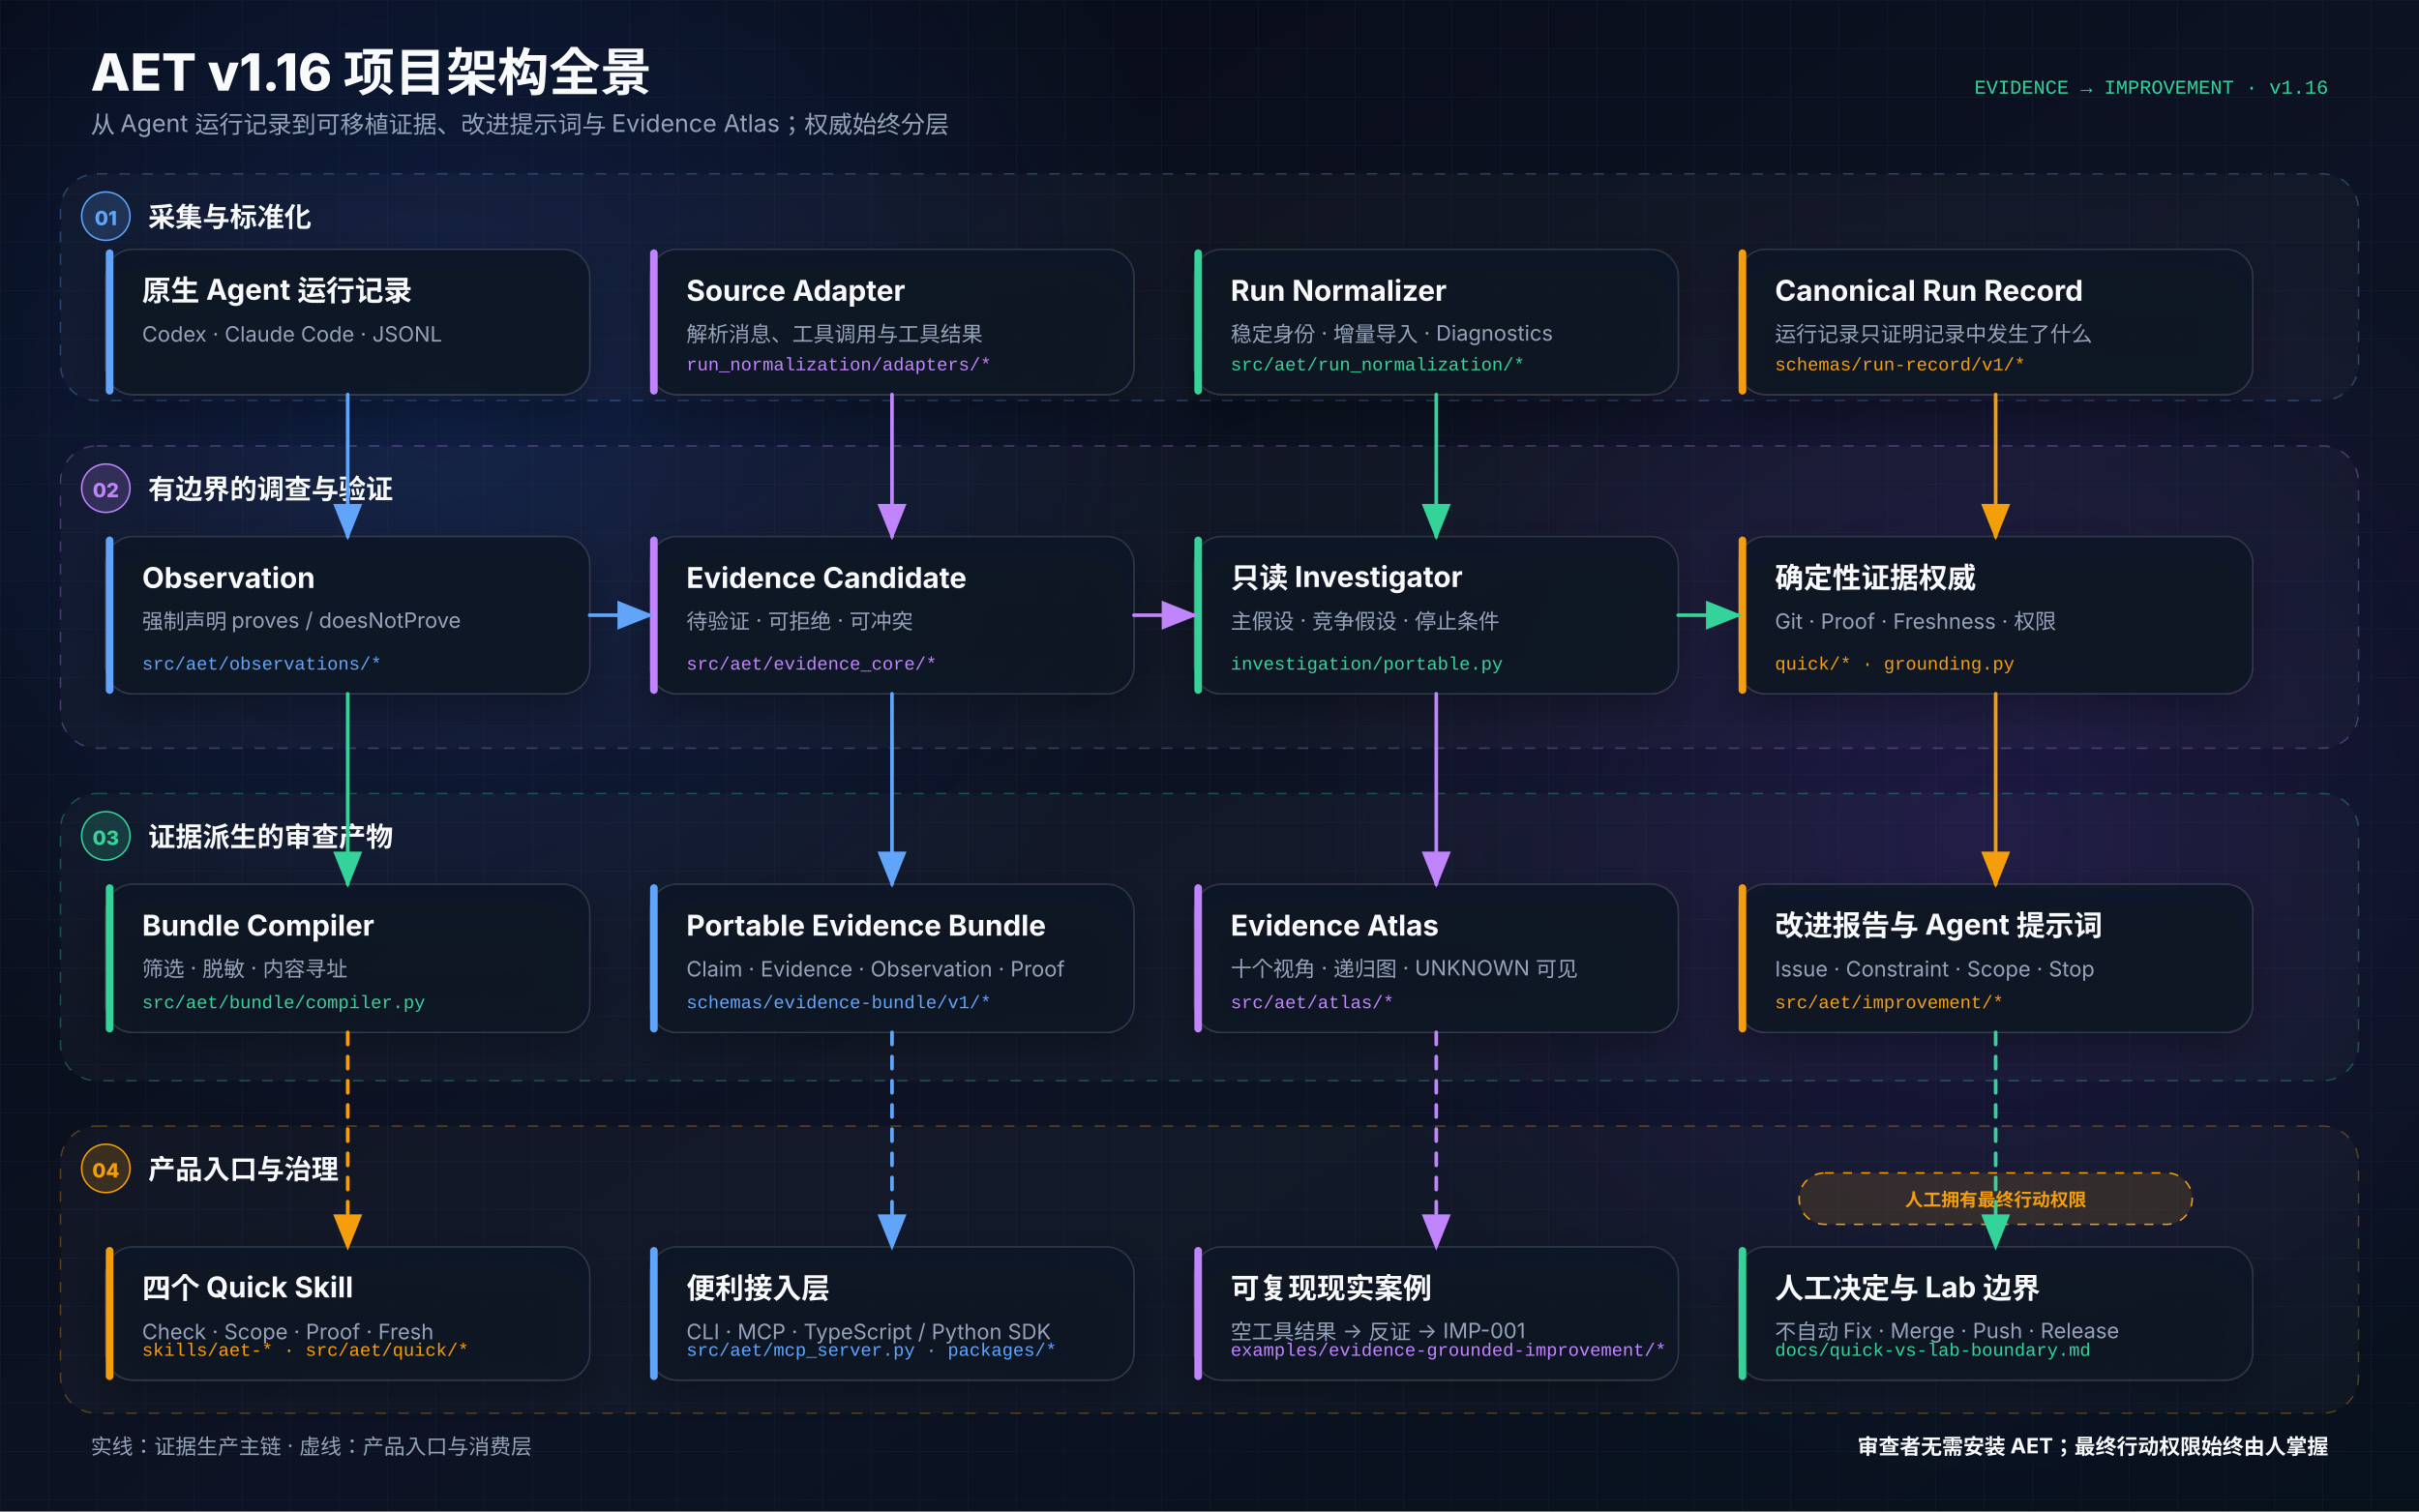
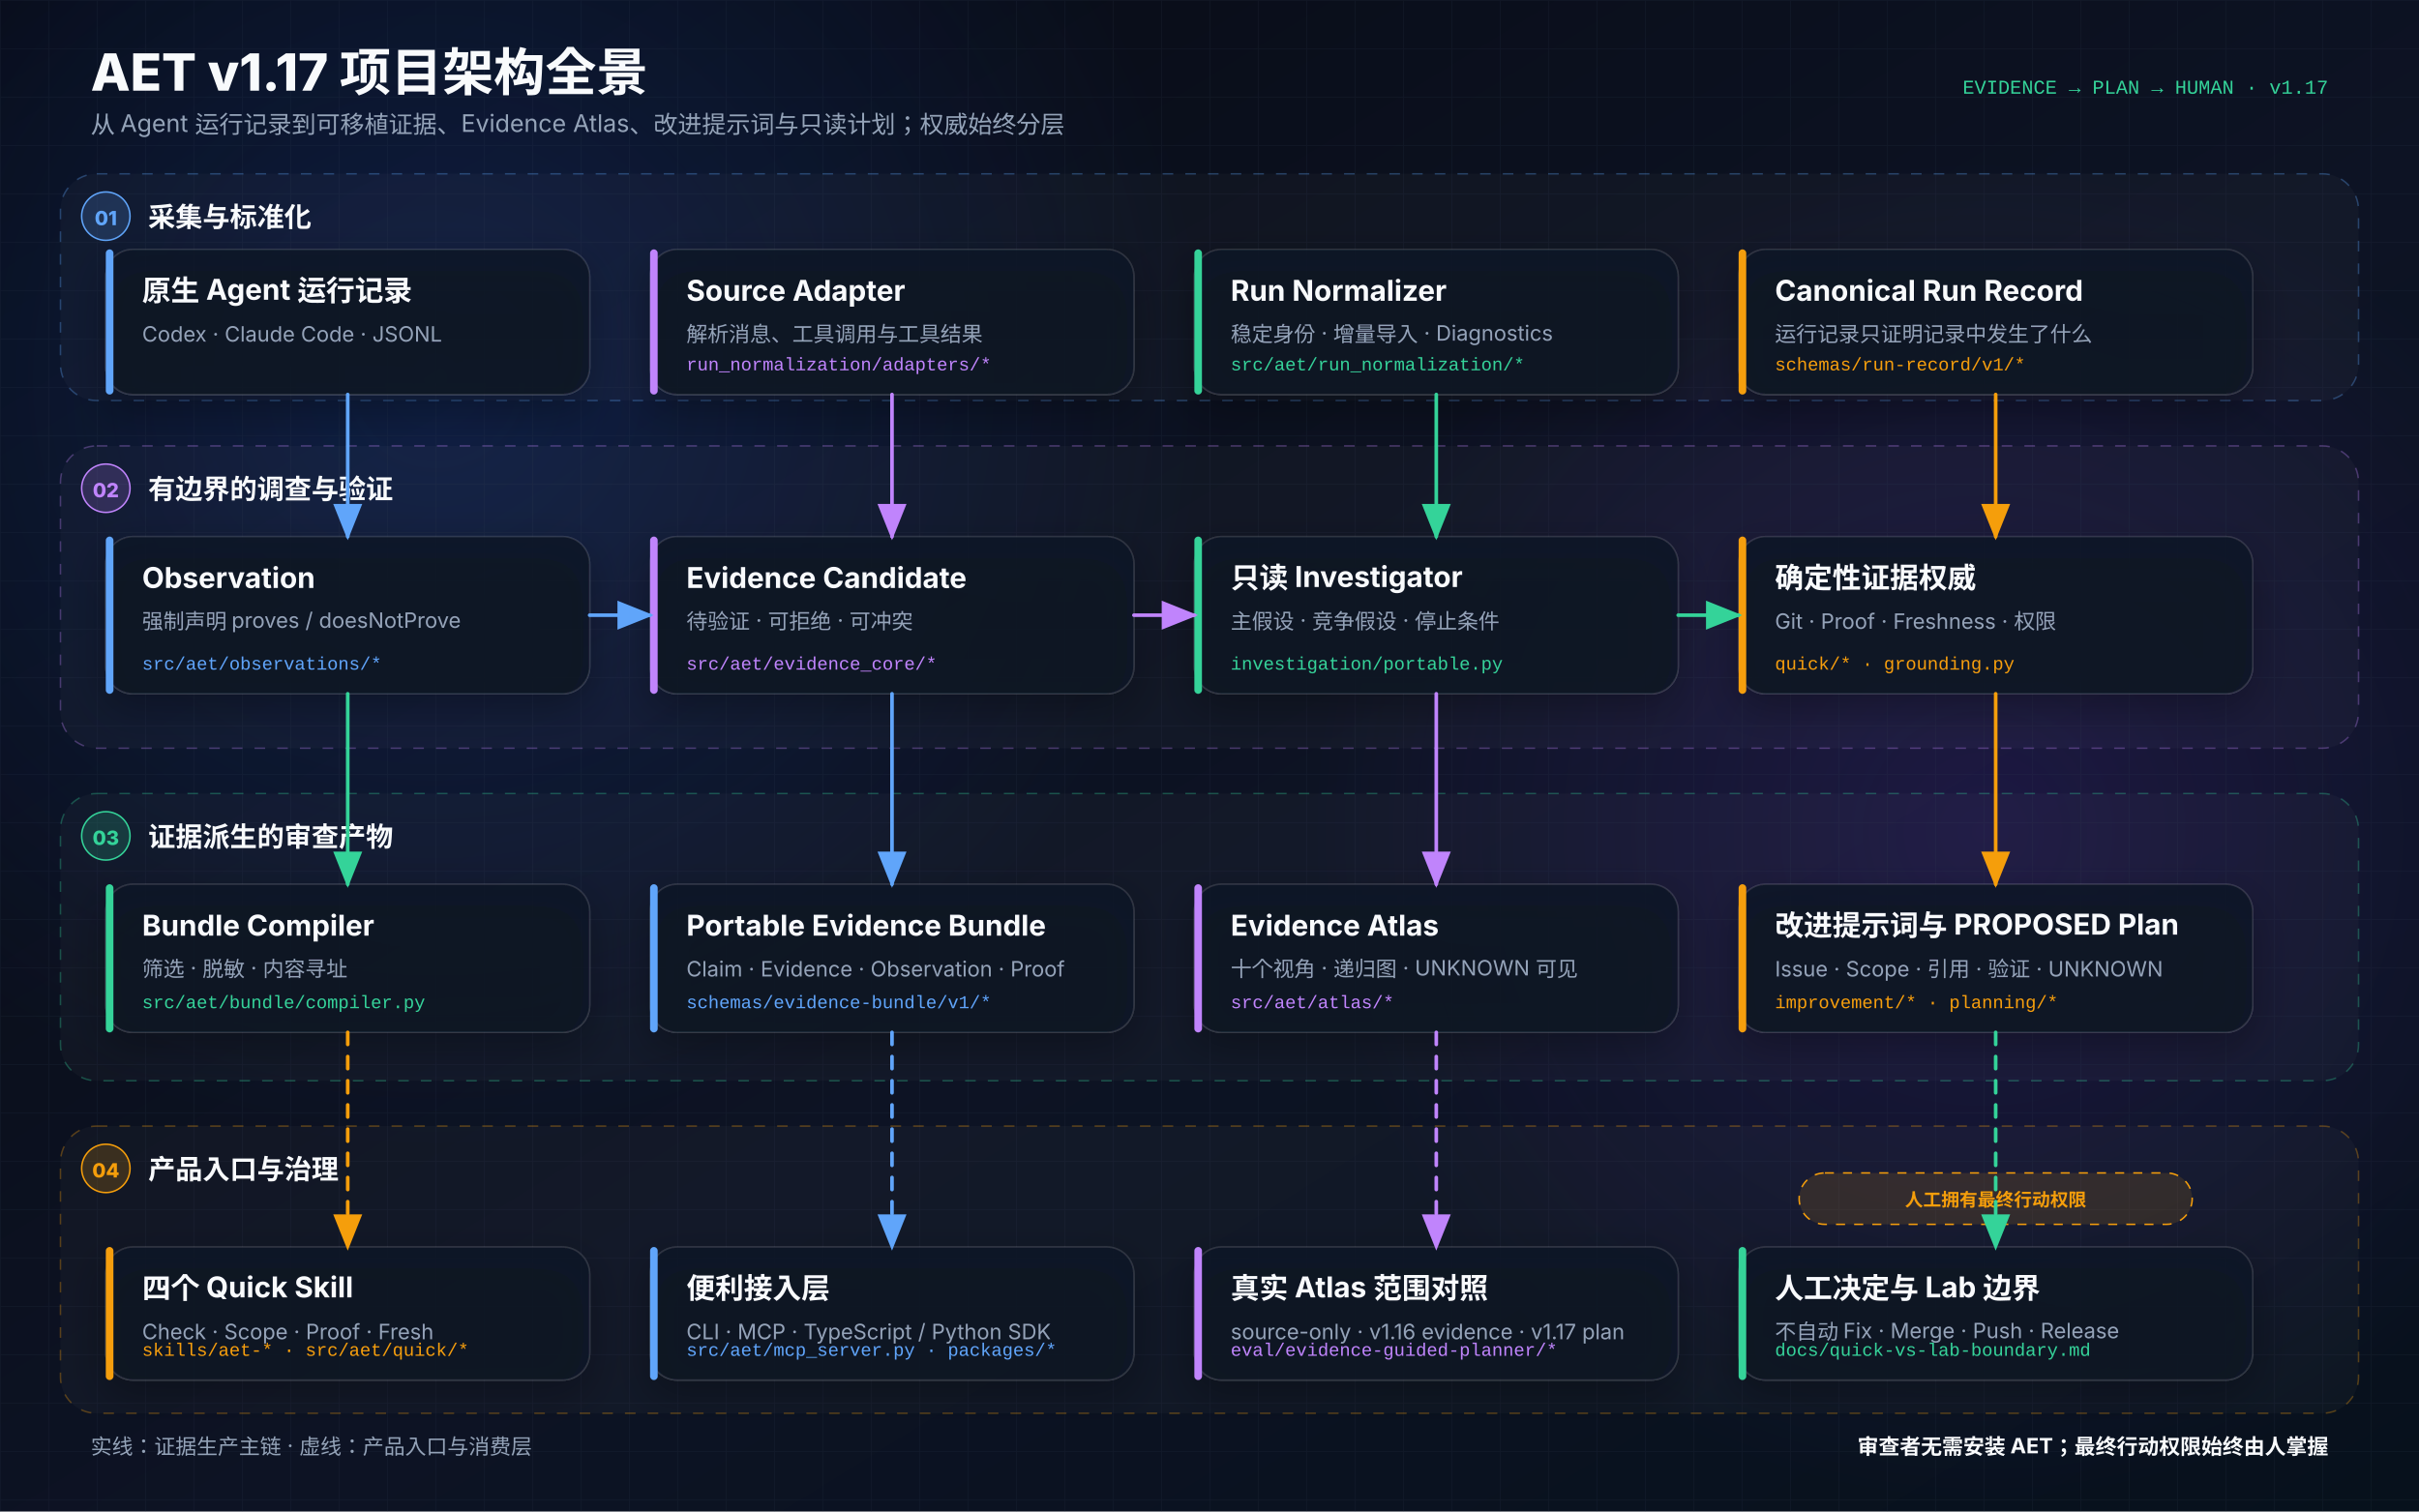
- <svg xmlns="http://www.w3.org/2000/svg" width="1600" height="1000" viewBox="0 0 1600 1000" role="img" aria-label="AET v1.16 项目架构全景">
+ <svg xmlns="http://www.w3.org/2000/svg" width="1600" height="1000" viewBox="0 0 1600 1000" role="img" aria-label="AET v1.17 项目架构全景">
  <defs>
    <linearGradient id="bg" x1="0" y1="0" x2="1" y2="1">
      <stop stop-color="#070a12" />
      <stop offset=".55" stop-color="#0d1324" />
      <stop offset="1" stop-color="#07111c" />
    </linearGradient>
    <radialGradient id="blueGlow">
      <stop stop-color="#2563eb" stop-opacity=".20" />
      <stop offset="1" stop-color="#2563eb" stop-opacity="0" />
    </radialGradient>
    <radialGradient id="purpleGlow">
      <stop stop-color="#7c3aed" stop-opacity=".16" />
      <stop offset="1" stop-color="#7c3aed" stop-opacity="0" />
    </radialGradient>
    <pattern id="grid" width="32" height="32" patternUnits="userSpaceOnUse">
      <path d="M32 0H0V32" fill="none" stroke="#334155" stroke-opacity=".18" />
    </pattern>
    <filter id="shadow" x="-30%" y="-30%" width="160%" height="160%">
      <feDropShadow dx="0" dy="10" stdDeviation="14" flood-color="#000" flood-opacity=".35" />
    </filter>
    <filter id="softGlow" x="-50%" y="-50%" width="200%" height="200%">
      <feGaussianBlur stdDeviation="5" result="b" />
      <feMerge>
        <feMergeNode in="b" />
        <feMergeNode in="SourceGraphic" />
      </feMerge>
    </filter>
    <marker id="arrowBlue" markerWidth="10" markerHeight="8" refX="9" refY="4" orient="auto">
      <path d="M0 0L10 4L0 8Z" fill="#60a5fa" />
    </marker>
    <marker id="arrowPurple" markerWidth="10" markerHeight="8" refX="9" refY="4" orient="auto">
      <path d="M0 0L10 4L0 8Z" fill="#c084fc" />
    </marker>
    <marker id="arrowGreen" markerWidth="10" markerHeight="8" refX="9" refY="4" orient="auto">
      <path d="M0 0L10 4L0 8Z" fill="#34d399" />
    </marker>
    <marker id="arrowAmber" markerWidth="10" markerHeight="8" refX="9" refY="4" orient="auto">
      <path d="M0 0L10 4L0 8Z" fill="#f59e0b" />
    </marker>
    <style>text{font-family:Inter,-apple-system,BlinkMacSystemFont,"Segoe UI","PingFang SC","Microsoft YaHei",sans-serif}.mono{font-family:"SFMono-Regular",Consolas,"Liberation Mono",monospace}</style>
  </defs>
  <rect width="1600" height="1000" fill="url(#bg)" />
  <circle data-graph-role="decoration" data-owner="canvas" cx="288" cy="250" r="512" fill="url(#blueGlow)" />
  <circle data-graph-role="decoration" data-owner="canvas" cx="1312" cy="550" r="448" fill="url(#purpleGlow)" />
  <rect width="1600" height="1000" fill="url(#grid)" />
-   <text x="60" y="60" font-size="34" font-weight="800" fill="#f8fafc">AET v1.16 项目架构全景</text>
-   <text x="60" y="88" font-size="16" fill="#94a3b8">从 Agent 运行记录到可移植证据、改进提示词与 Evidence Atlas；权威始终分层</text>
-   <text x="1540" y="62" text-anchor="end" class="mono" font-size="13" fill="#34d399">EVIDENCE → IMPROVEMENT · v1.16</text>
+   <text x="60" y="60" font-size="34" font-weight="800" fill="#f8fafc">AET v1.17 项目架构全景</text>
+   <text x="60" y="88" font-size="16" fill="#94a3b8">从 Agent 运行记录到可移植证据、Evidence Atlas、改进提示词与只读计划；权威始终分层</text>
+   <text x="1540" y="62" text-anchor="end" class="mono" font-size="13" fill="#34d399">EVIDENCE → PLAN → HUMAN · v1.17</text>
  <rect x="40" y="115" width="1520" height="150" rx="24" fill="#ffffff" fill-opacity=".025" stroke="#60a5fa" stroke-opacity=".32" stroke-dasharray="7 8" />
  <circle cx="70" cy="143" r="16" fill="#60a5fa" fill-opacity=".18" stroke="#60a5fa" />
  <text x="70" y="149" text-anchor="middle" font-size="13" font-weight="800" fill="#60a5fa">01</text>
  <text x="98" y="150" font-size="18" font-weight="750" fill="#f8fafc">采集与标准化</text>
  <rect x="40" y="295" width="1520" height="200" rx="24" fill="#ffffff" fill-opacity=".025" stroke="#c084fc" stroke-opacity=".32" stroke-dasharray="7 8" />
  <circle cx="70" cy="323" r="16" fill="#c084fc" fill-opacity=".18" stroke="#c084fc" />
  <text x="70" y="329" text-anchor="middle" font-size="13" font-weight="800" fill="#c084fc">02</text>
  <text x="98" y="330" font-size="18" font-weight="750" fill="#f8fafc">有边界的调查与验证</text>
  <rect x="40" y="525" width="1520" height="190" rx="24" fill="#ffffff" fill-opacity=".025" stroke="#34d399" stroke-opacity=".32" stroke-dasharray="7 8" />
  <circle cx="70" cy="553" r="16" fill="#34d399" fill-opacity=".18" stroke="#34d399" />
  <text x="70" y="559" text-anchor="middle" font-size="13" font-weight="800" fill="#34d399">03</text>
  <text x="98" y="560" font-size="18" font-weight="750" fill="#f8fafc">证据派生的审查产物</text>
  <rect x="40" y="745" width="1520" height="190" rx="24" fill="#ffffff" fill-opacity=".025" stroke="#f59e0b" stroke-opacity=".32" stroke-dasharray="7 8" />
  <circle cx="70" cy="773" r="16" fill="#f59e0b" fill-opacity=".18" stroke="#f59e0b" />
  <text x="70" y="779" text-anchor="middle" font-size="13" font-weight="800" fill="#f59e0b">04</text>
  <text x="98" y="780" font-size="18" font-weight="750" fill="#f8fafc">产品入口与治理</text>
  <g filter="url(#shadow)">
    <rect x="70" y="165" width="320" height="96" rx="18" fill="#111827" fill-opacity=".86" stroke="#ffffff" stroke-opacity=".12" />
    <rect x="70" y="165" width="5" height="96" rx="2.5" fill="#60a5fa" />
    <text x="94" y="199" font-size="19" font-weight="700" fill="#f8fafc">原生 Agent 运行记录</text>
    <text x="94" y="226" font-size="14" fill="#94a3b8">Codex · Claude Code · JSONL</text>
  </g>
  <g filter="url(#shadow)">
    <rect x="430" y="165" width="320" height="96" rx="18" fill="#111827" fill-opacity=".86" stroke="#ffffff" stroke-opacity=".12" />
    <rect x="430" y="165" width="5" height="96" rx="2.5" fill="#c084fc" />
    <text x="454" y="199" font-size="19" font-weight="700" fill="#f8fafc">Source Adapter</text>
    <text x="454" y="226" font-size="14" fill="#94a3b8">解析消息、工具调用与工具结果</text>
    <text class="mono" x="454" y="245" font-size="12" fill="#c084fc">run_normalization/adapters/*</text>
  </g>
  <g filter="url(#shadow)">
    <rect x="790" y="165" width="320" height="96" rx="18" fill="#111827" fill-opacity=".86" stroke="#ffffff" stroke-opacity=".12" />
    <rect x="790" y="165" width="5" height="96" rx="2.5" fill="#34d399" />
    <text x="814" y="199" font-size="19" font-weight="700" fill="#f8fafc">Run Normalizer</text>
    <text x="814" y="226" font-size="14" fill="#94a3b8">稳定身份 · 增量导入 · Diagnostics</text>
    <text class="mono" x="814" y="245" font-size="12" fill="#34d399">src/aet/run_normalization/*</text>
  </g>
  <g filter="url(#shadow)">
    <rect x="1150" y="165" width="340" height="96" rx="18" fill="#111827" fill-opacity=".86" stroke="#ffffff" stroke-opacity=".12" />
    <rect x="1150" y="165" width="5" height="96" rx="2.5" fill="#f59e0b" />
    <text x="1174" y="199" font-size="19" font-weight="700" fill="#f8fafc">Canonical Run Record</text>
    <text x="1174" y="226" font-size="14" fill="#94a3b8">运行记录只证明记录中发生了什么</text>
    <text class="mono" x="1174" y="245" font-size="12" fill="#f59e0b">schemas/run-record/v1/*</text>
  </g>
  <g filter="url(#shadow)">
    <rect x="70" y="355" width="320" height="104" rx="18" fill="#111827" fill-opacity=".86" stroke="#ffffff" stroke-opacity=".12" />
    <rect x="70" y="355" width="5" height="104" rx="2.5" fill="#60a5fa" />
    <text x="94" y="389" font-size="19" font-weight="700" fill="#f8fafc">Observation</text>
    <text x="94" y="416" font-size="14" fill="#94a3b8">强制声明 proves / doesNotProve</text>
    <text class="mono" x="94" y="443" font-size="12" fill="#60a5fa">src/aet/observations/*</text>
  </g>
  <g filter="url(#shadow)">
    <rect x="430" y="355" width="320" height="104" rx="18" fill="#111827" fill-opacity=".86" stroke="#ffffff" stroke-opacity=".12" />
    <rect x="430" y="355" width="5" height="104" rx="2.5" fill="#c084fc" />
    <text x="454" y="389" font-size="19" font-weight="700" fill="#f8fafc">Evidence Candidate</text>
    <text x="454" y="416" font-size="14" fill="#94a3b8">待验证 · 可拒绝 · 可冲突</text>
    <text class="mono" x="454" y="443" font-size="12" fill="#c084fc">src/aet/evidence_core/*</text>
  </g>
  <g filter="url(#shadow)">
    <rect x="790" y="355" width="320" height="104" rx="18" fill="#111827" fill-opacity=".86" stroke="#ffffff" stroke-opacity=".12" />
    <rect x="790" y="355" width="5" height="104" rx="2.5" fill="#34d399" />
    <text x="814" y="389" font-size="19" font-weight="700" fill="#f8fafc">只读 Investigator</text>
    <text x="814" y="416" font-size="14" fill="#94a3b8">主假设 · 竞争假设 · 停止条件</text>
    <text class="mono" x="814" y="443" font-size="12" fill="#34d399">investigation/portable.py</text>
  </g>
  <g filter="url(#shadow)">
    <rect x="1150" y="355" width="340" height="104" rx="18" fill="#111827" fill-opacity=".86" stroke="#ffffff" stroke-opacity=".12" />
    <rect x="1150" y="355" width="5" height="104" rx="2.5" fill="#f59e0b" />
    <text x="1174" y="389" font-size="19" font-weight="700" fill="#f8fafc">确定性证据权威</text>
    <text x="1174" y="416" font-size="14" fill="#94a3b8">Git · Proof · Freshness · 权限</text>
    <text class="mono" x="1174" y="443" font-size="12" fill="#f59e0b">quick/* · grounding.py</text>
  </g>
  <g filter="url(#shadow)">
    <rect x="70" y="585" width="320" height="98" rx="18" fill="#111827" fill-opacity=".86" stroke="#ffffff" stroke-opacity=".12" />
    <rect x="70" y="585" width="5" height="98" rx="2.5" fill="#34d399" />
    <text x="94" y="619" font-size="19" font-weight="700" fill="#f8fafc">Bundle Compiler</text>
    <text x="94" y="646" font-size="14" fill="#94a3b8">筛选 · 脱敏 · 内容寻址</text>
    <text class="mono" x="94" y="667" font-size="12" fill="#34d399">src/aet/bundle/compiler.py</text>
  </g>
  <g filter="url(#shadow)">
    <rect x="430" y="585" width="320" height="98" rx="18" fill="#111827" fill-opacity=".86" stroke="#ffffff" stroke-opacity=".12" />
    <rect x="430" y="585" width="5" height="98" rx="2.5" fill="#60a5fa" />
    <text x="454" y="619" font-size="19" font-weight="700" fill="#f8fafc">Portable Evidence Bundle</text>
    <text x="454" y="646" font-size="14" fill="#94a3b8">Claim · Evidence · Observation · Proof</text>
    <text class="mono" x="454" y="667" font-size="12" fill="#60a5fa">schemas/evidence-bundle/v1/*</text>
  </g>
  <g filter="url(#shadow)">
    <rect x="790" y="585" width="320" height="98" rx="18" fill="#111827" fill-opacity=".86" stroke="#ffffff" stroke-opacity=".12" />
    <rect x="790" y="585" width="5" height="98" rx="2.5" fill="#c084fc" />
    <text x="814" y="619" font-size="19" font-weight="700" fill="#f8fafc">Evidence Atlas</text>
    <text x="814" y="646" font-size="14" fill="#94a3b8">十个视角 · 递归图 · UNKNOWN 可见</text>
    <text class="mono" x="814" y="667" font-size="12" fill="#c084fc">src/aet/atlas/*</text>
  </g>
  <g filter="url(#shadow)">
    <rect x="1150" y="585" width="340" height="98" rx="18" fill="#111827" fill-opacity=".86" stroke="#ffffff" stroke-opacity=".12" />
    <rect x="1150" y="585" width="5" height="98" rx="2.5" fill="#f59e0b" />
-     <text x="1174" y="619" font-size="19" font-weight="700" fill="#f8fafc">改进报告与 Agent 提示词</text>
-     <text x="1174" y="646" font-size="14" fill="#94a3b8">Issue · Constraint · Scope · Stop</text>
-     <text class="mono" x="1174" y="667" font-size="12" fill="#f59e0b">src/aet/improvement/*</text>
+     <text x="1174" y="619" font-size="19" font-weight="700" fill="#f8fafc">改进提示词与 PROPOSED Plan</text>
+     <text x="1174" y="646" font-size="14" fill="#94a3b8">Issue · Scope · 引用 · 验证 · UNKNOWN</text>
+     <text class="mono" x="1174" y="667" font-size="12" fill="#f59e0b">improvement/* · planning/*</text>
  </g>
  <g filter="url(#shadow)">
    <rect x="70" y="825" width="320" height="88" rx="18" fill="#111827" fill-opacity=".86" stroke="#ffffff" stroke-opacity=".12" />
    <rect x="70" y="825" width="5" height="88" rx="2.5" fill="#f59e0b" />
    <text x="94" y="859" font-size="19" font-weight="700" fill="#f8fafc">四个 Quick Skill</text>
    <text x="94" y="886" font-size="14" fill="#94a3b8">Check · Scope · Proof · Fresh</text>
    <text class="mono" x="94" y="897" font-size="12" fill="#f59e0b">skills/aet-* · src/aet/quick/*</text>
  </g>
  <g filter="url(#shadow)">
    <rect x="430" y="825" width="320" height="88" rx="18" fill="#111827" fill-opacity=".86" stroke="#ffffff" stroke-opacity=".12" />
    <rect x="430" y="825" width="5" height="88" rx="2.5" fill="#60a5fa" />
    <text x="454" y="859" font-size="19" font-weight="700" fill="#f8fafc">便利接入层</text>
    <text x="454" y="886" font-size="14" fill="#94a3b8">CLI · MCP · TypeScript / Python SDK</text>
    <text class="mono" x="454" y="897" font-size="12" fill="#60a5fa">src/aet/mcp_server.py · packages/*</text>
  </g>
  <g filter="url(#shadow)">
    <rect x="790" y="825" width="320" height="88" rx="18" fill="#111827" fill-opacity=".86" stroke="#ffffff" stroke-opacity=".12" />
    <rect x="790" y="825" width="5" height="88" rx="2.5" fill="#c084fc" />
-     <text x="814" y="859" font-size="19" font-weight="700" fill="#f8fafc">可复现现实案例</text>
-     <text x="814" y="886" font-size="14" fill="#94a3b8">空工具结果 → 反证 → IMP-001</text>
-     <text class="mono" x="814" y="897" font-size="12" fill="#c084fc">examples/evidence-grounded-improvement/*</text>
+     <text x="814" y="859" font-size="19" font-weight="700" fill="#f8fafc">真实 Atlas 范围对照</text>
+     <text x="814" y="886" font-size="14" fill="#94a3b8">source-only · v1.16 evidence · v1.17 plan</text>
+     <text class="mono" x="814" y="897" font-size="12" fill="#c084fc">eval/evidence-guided-planner/*</text>
  </g>
  <g filter="url(#shadow)">
    <rect x="1150" y="825" width="340" height="88" rx="18" fill="#111827" fill-opacity=".86" stroke="#ffffff" stroke-opacity=".12" />
    <rect x="1150" y="825" width="5" height="88" rx="2.5" fill="#34d399" />
    <text x="1174" y="859" font-size="19" font-weight="700" fill="#f8fafc">人工决定与 Lab 边界</text>
    <text x="1174" y="886" font-size="14" fill="#94a3b8">不自动 Fix · Merge · Push · Release</text>
    <text class="mono" x="1174" y="897" font-size="12" fill="#34d399">docs/quick-vs-lab-boundary.md</text>
  </g>
  <path d="M230 261V355" fill="none" stroke="#60a5fa" stroke-width="2.4" stroke-linecap="round" stroke-linejoin="round" marker-end="url(#arrowBlue)" />
  <path d="M590 261V355" fill="none" stroke="#c084fc" stroke-width="2.4" stroke-linecap="round" stroke-linejoin="round" marker-end="url(#arrowPurple)" />
  <path d="M950 261V355" fill="none" stroke="#34d399" stroke-width="2.4" stroke-linecap="round" stroke-linejoin="round" marker-end="url(#arrowGreen)" />
  <path d="M390 407H430" fill="none" stroke="#60a5fa" stroke-width="2.4" stroke-linecap="round" stroke-linejoin="round" marker-end="url(#arrowBlue)" />
  <path d="M750 407H790" fill="none" stroke="#c084fc" stroke-width="2.4" stroke-linecap="round" stroke-linejoin="round" marker-end="url(#arrowPurple)" />
  <path d="M1110 407H1150" fill="none" stroke="#34d399" stroke-width="2.4" stroke-linecap="round" stroke-linejoin="round" marker-end="url(#arrowGreen)" />
  <path d="M1320 261V355" fill="none" stroke="#f59e0b" stroke-width="2.4" stroke-linecap="round" stroke-linejoin="round" marker-end="url(#arrowAmber)" />
  <path d="M230 459V585" fill="none" stroke="#34d399" stroke-width="2.4" stroke-linecap="round" stroke-linejoin="round" marker-end="url(#arrowGreen)" />
  <path d="M590 459V585" fill="none" stroke="#60a5fa" stroke-width="2.4" stroke-linecap="round" stroke-linejoin="round" marker-end="url(#arrowBlue)" />
  <path d="M950 459V585" fill="none" stroke="#c084fc" stroke-width="2.4" stroke-linecap="round" stroke-linejoin="round" marker-end="url(#arrowPurple)" />
  <path d="M1320 459V585" fill="none" stroke="#f59e0b" stroke-width="2.4" stroke-linecap="round" stroke-linejoin="round" marker-end="url(#arrowAmber)" />
  <rect x="1190" y="776" width="260" height="34" rx="17" fill="#f59e0b" fill-opacity=".13" stroke="#f59e0b" stroke-dasharray="6 6" />
  <text x="1320" y="798" text-anchor="middle" class="mono" font-size="12" font-weight="800" fill="#f59e0b">人工拥有最终行动权限</text>
  <path d="M230 683V825" fill="none" stroke="#f59e0b" stroke-width="2.4" stroke-linecap="round" stroke-linejoin="round" stroke-dasharray="8 8" marker-end="url(#arrowAmber)" />
  <path d="M590 683V825" fill="none" stroke="#60a5fa" stroke-width="2.4" stroke-linecap="round" stroke-linejoin="round" stroke-dasharray="8 8" marker-end="url(#arrowBlue)" />
  <path d="M950 683V825" fill="none" stroke="#c084fc" stroke-width="2.4" stroke-linecap="round" stroke-linejoin="round" stroke-dasharray="8 8" marker-end="url(#arrowPurple)" />
  <path d="M1320 683V825" fill="none" stroke="#34d399" stroke-width="2.4" stroke-linecap="round" stroke-linejoin="round" stroke-dasharray="8 8" marker-end="url(#arrowGreen)" />
  <text x="60" y="962" font-size="14" fill="#94a3b8">实线：证据生产主链 · 虚线：产品入口与消费层</text>
  <text x="1540" y="962" text-anchor="end" font-size="14" font-weight="700" fill="#f8fafc">审查者无需安装 AET；最终行动权限始终由人掌握</text>
</svg>
